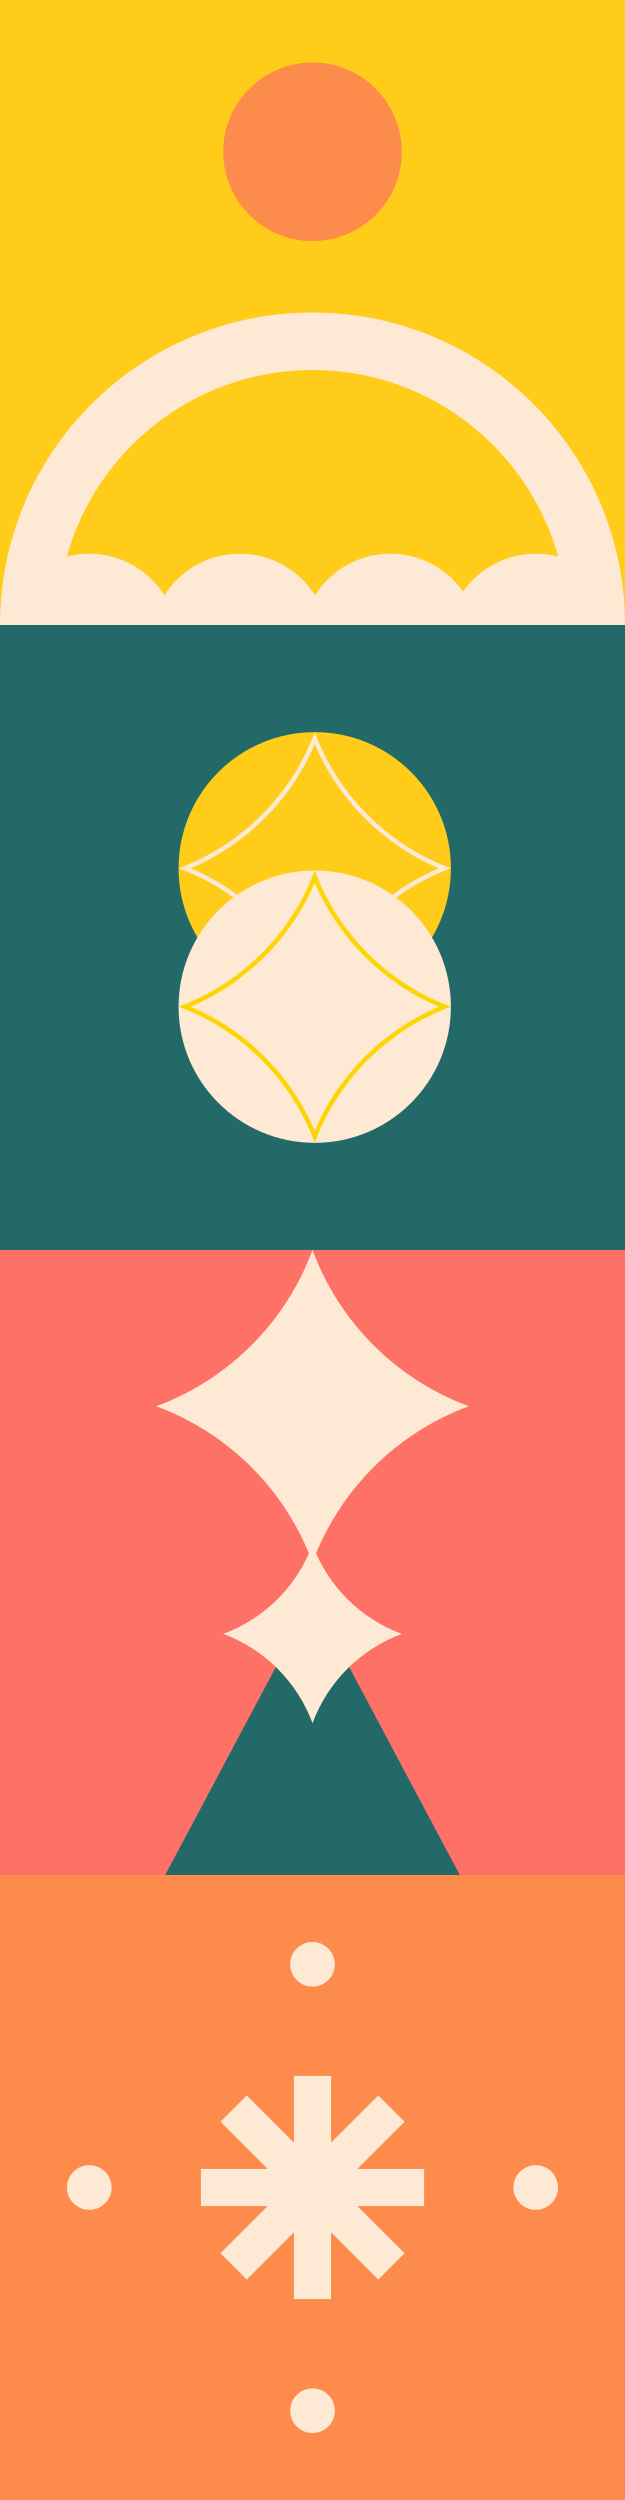
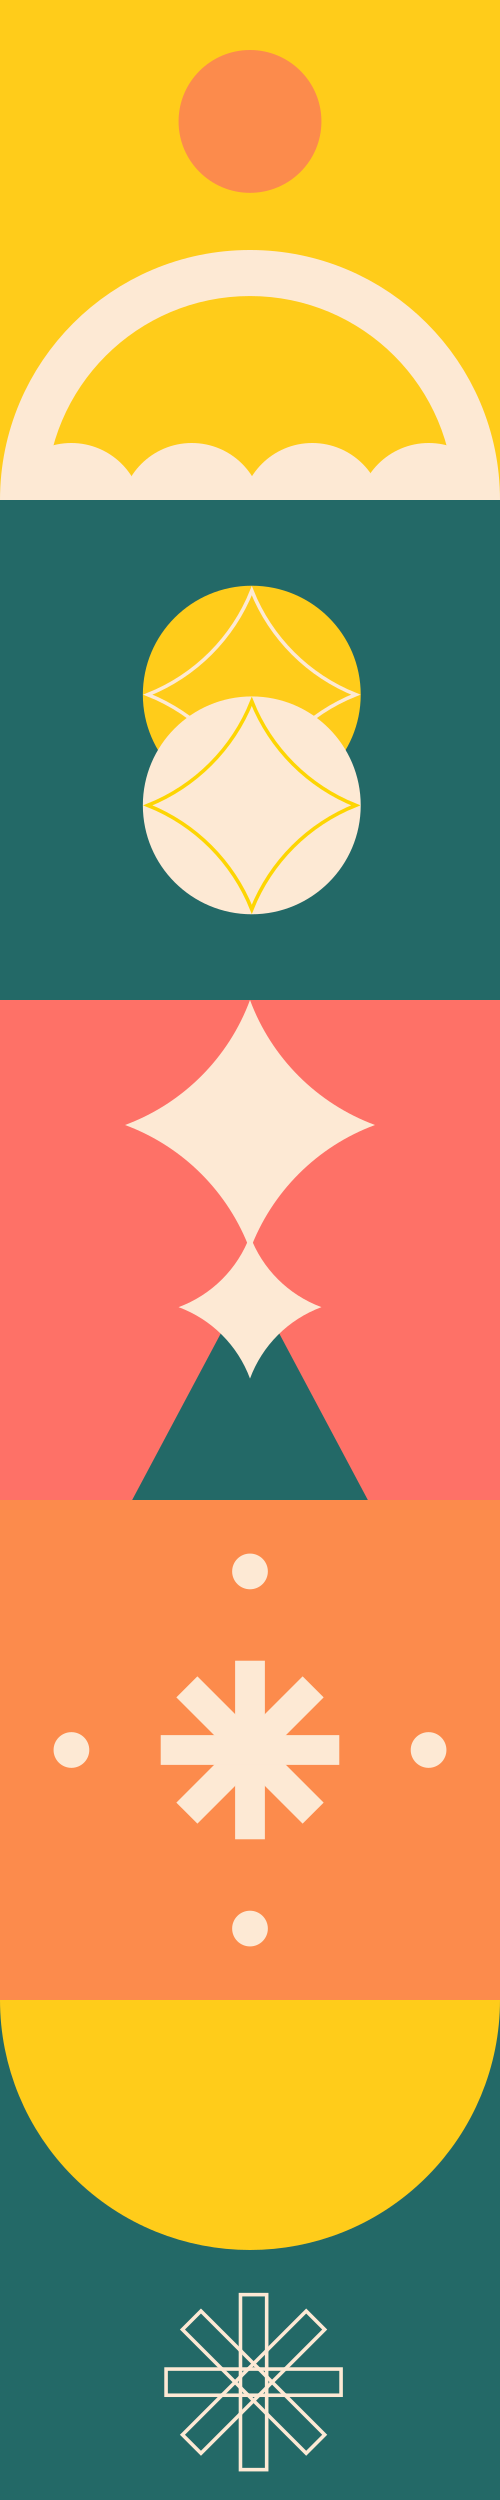
- <svg xmlns="http://www.w3.org/2000/svg" width="140" height="560" fill="none">
+ <svg xmlns="http://www.w3.org/2000/svg" width="140" height="700" fill="none">
+   <path fill="#236967" d="M0 560h140v140H0z" />
+   <path d="M140 560a69.997 69.997 0 0 1-20.503 49.497 69.996 69.996 0 0 1-98.995 0A69.998 69.998 0 0 1 0 560h140z" fill="#FFCC1A" />
+   <path stroke="#FDE9D4" d="M67.333 642.5h7.333v49h-7.333z" />
+   <path stroke="#FDE9D4" d="M51.083 652.27l5.185-5.186 34.648 34.648-5.185 5.185z" />
+   <path stroke="#FDE9D4" d="M90.917 652.269l-5.185-5.185-34.649 34.648 5.186 5.185z" />
+   <path stroke="#FDE9D4" d="M46.5 670.667v-7.333h49v7.333z" />
  <path fill="#236967" d="M0 140h140v140H0z" />
  <circle cx="70.5" cy="194.5" r="30.5" fill="#FFCC1A" />
  <circle cx="70.5" cy="225.5" r="30.5" fill="#FDE9D4" />
  <path d="M41.394 194.5A52.124 52.124 0 0 0 70.5 165.394 52.124 52.124 0 0 0 99.606 194.5 52.124 52.124 0 0 0 70.5 223.606 52.124 52.124 0 0 0 41.394 194.5z" stroke="#FDE9D4" />
  <path d="M41.394 225.5A52.124 52.124 0 0 0 70.5 196.394 52.124 52.124 0 0 0 99.606 225.5 52.124 52.124 0 0 0 70.5 254.606 52.124 52.124 0 0 0 41.394 225.5z" stroke="#FDD503" />
  <g clip-path="url(#clip0)">
    <path fill="#FFCC1A" d="M0 0h140v140H0z" />
    <path d="M0 140a70 70 0 0 1 140 0h-12.892a57.107 57.107 0 1 0-114.216 0H0z" fill="#FDE9D4" />
    <circle cx="19.96" cy="144" r="19.96" fill="#FDE9D4" />
    <circle cx="53.695" cy="144" r="19.96" fill="#FDE9D4" />
    <circle cx="87.43" cy="144" r="19.96" fill="#FDE9D4" />
    <circle cx="120.041" cy="144" r="19.96" fill="#FDE9D4" />
    <circle cx="70" cy="34" r="20" fill="#FC8B4C" />
  </g>
  <path fill="#FC8B4C" d="M0 420h140v140H0z" />
  <path fill="#FDE9D4" d="M65.833 465h8.333v50h-8.333z" />
  <path fill="#FDE9D4" d="M49.376 475.269l5.892-5.892 35.356 35.355-5.893 5.892z" />
  <path fill="#FDE9D4" d="M90.624 475.269l-5.892-5.892-35.356 35.355 5.893 5.892z" />
  <path fill="#FDE9D4" d="M45 494.167v-8.333h50v8.333z" />
  <circle r="5" transform="matrix(-1 0 0 1 70 540)" fill="#FDE9D4" />
  <circle r="5" transform="matrix(-1 0 0 1 120 490)" fill="#FDE9D4" />
  <circle r="5" transform="matrix(-1 0 0 1 20 490)" fill="#FDE9D4" />
  <circle r="5" transform="matrix(-1 0 0 1 70 440)" fill="#FDE9D4" />
  <path fill="#FE7167" d="M0 280h140v140H0z" />
  <path d="M70 358l33 62H37l33-62z" fill="#236967" />
  <path d="M70 346a33.852 33.852 0 0 0 20 20 33.852 33.852 0 0 0-20 20 33.852 33.852 0 0 0-20-20 33.852 33.852 0 0 0 20-20z" fill="#FDE9D4" />
  <path d="M70 280a59.24 59.24 0 0 0 35 35 59.24 59.24 0 0 0-35 35 59.24 59.24 0 0 0-35-35 59.24 59.24 0 0 0 35-35z" fill="#FDE9D4" />
  <defs>
    <clipPath id="clip0">
      <path fill="#fff" d="M0 0h140v140H0z" />
    </clipPath>
  </defs>
</svg>
